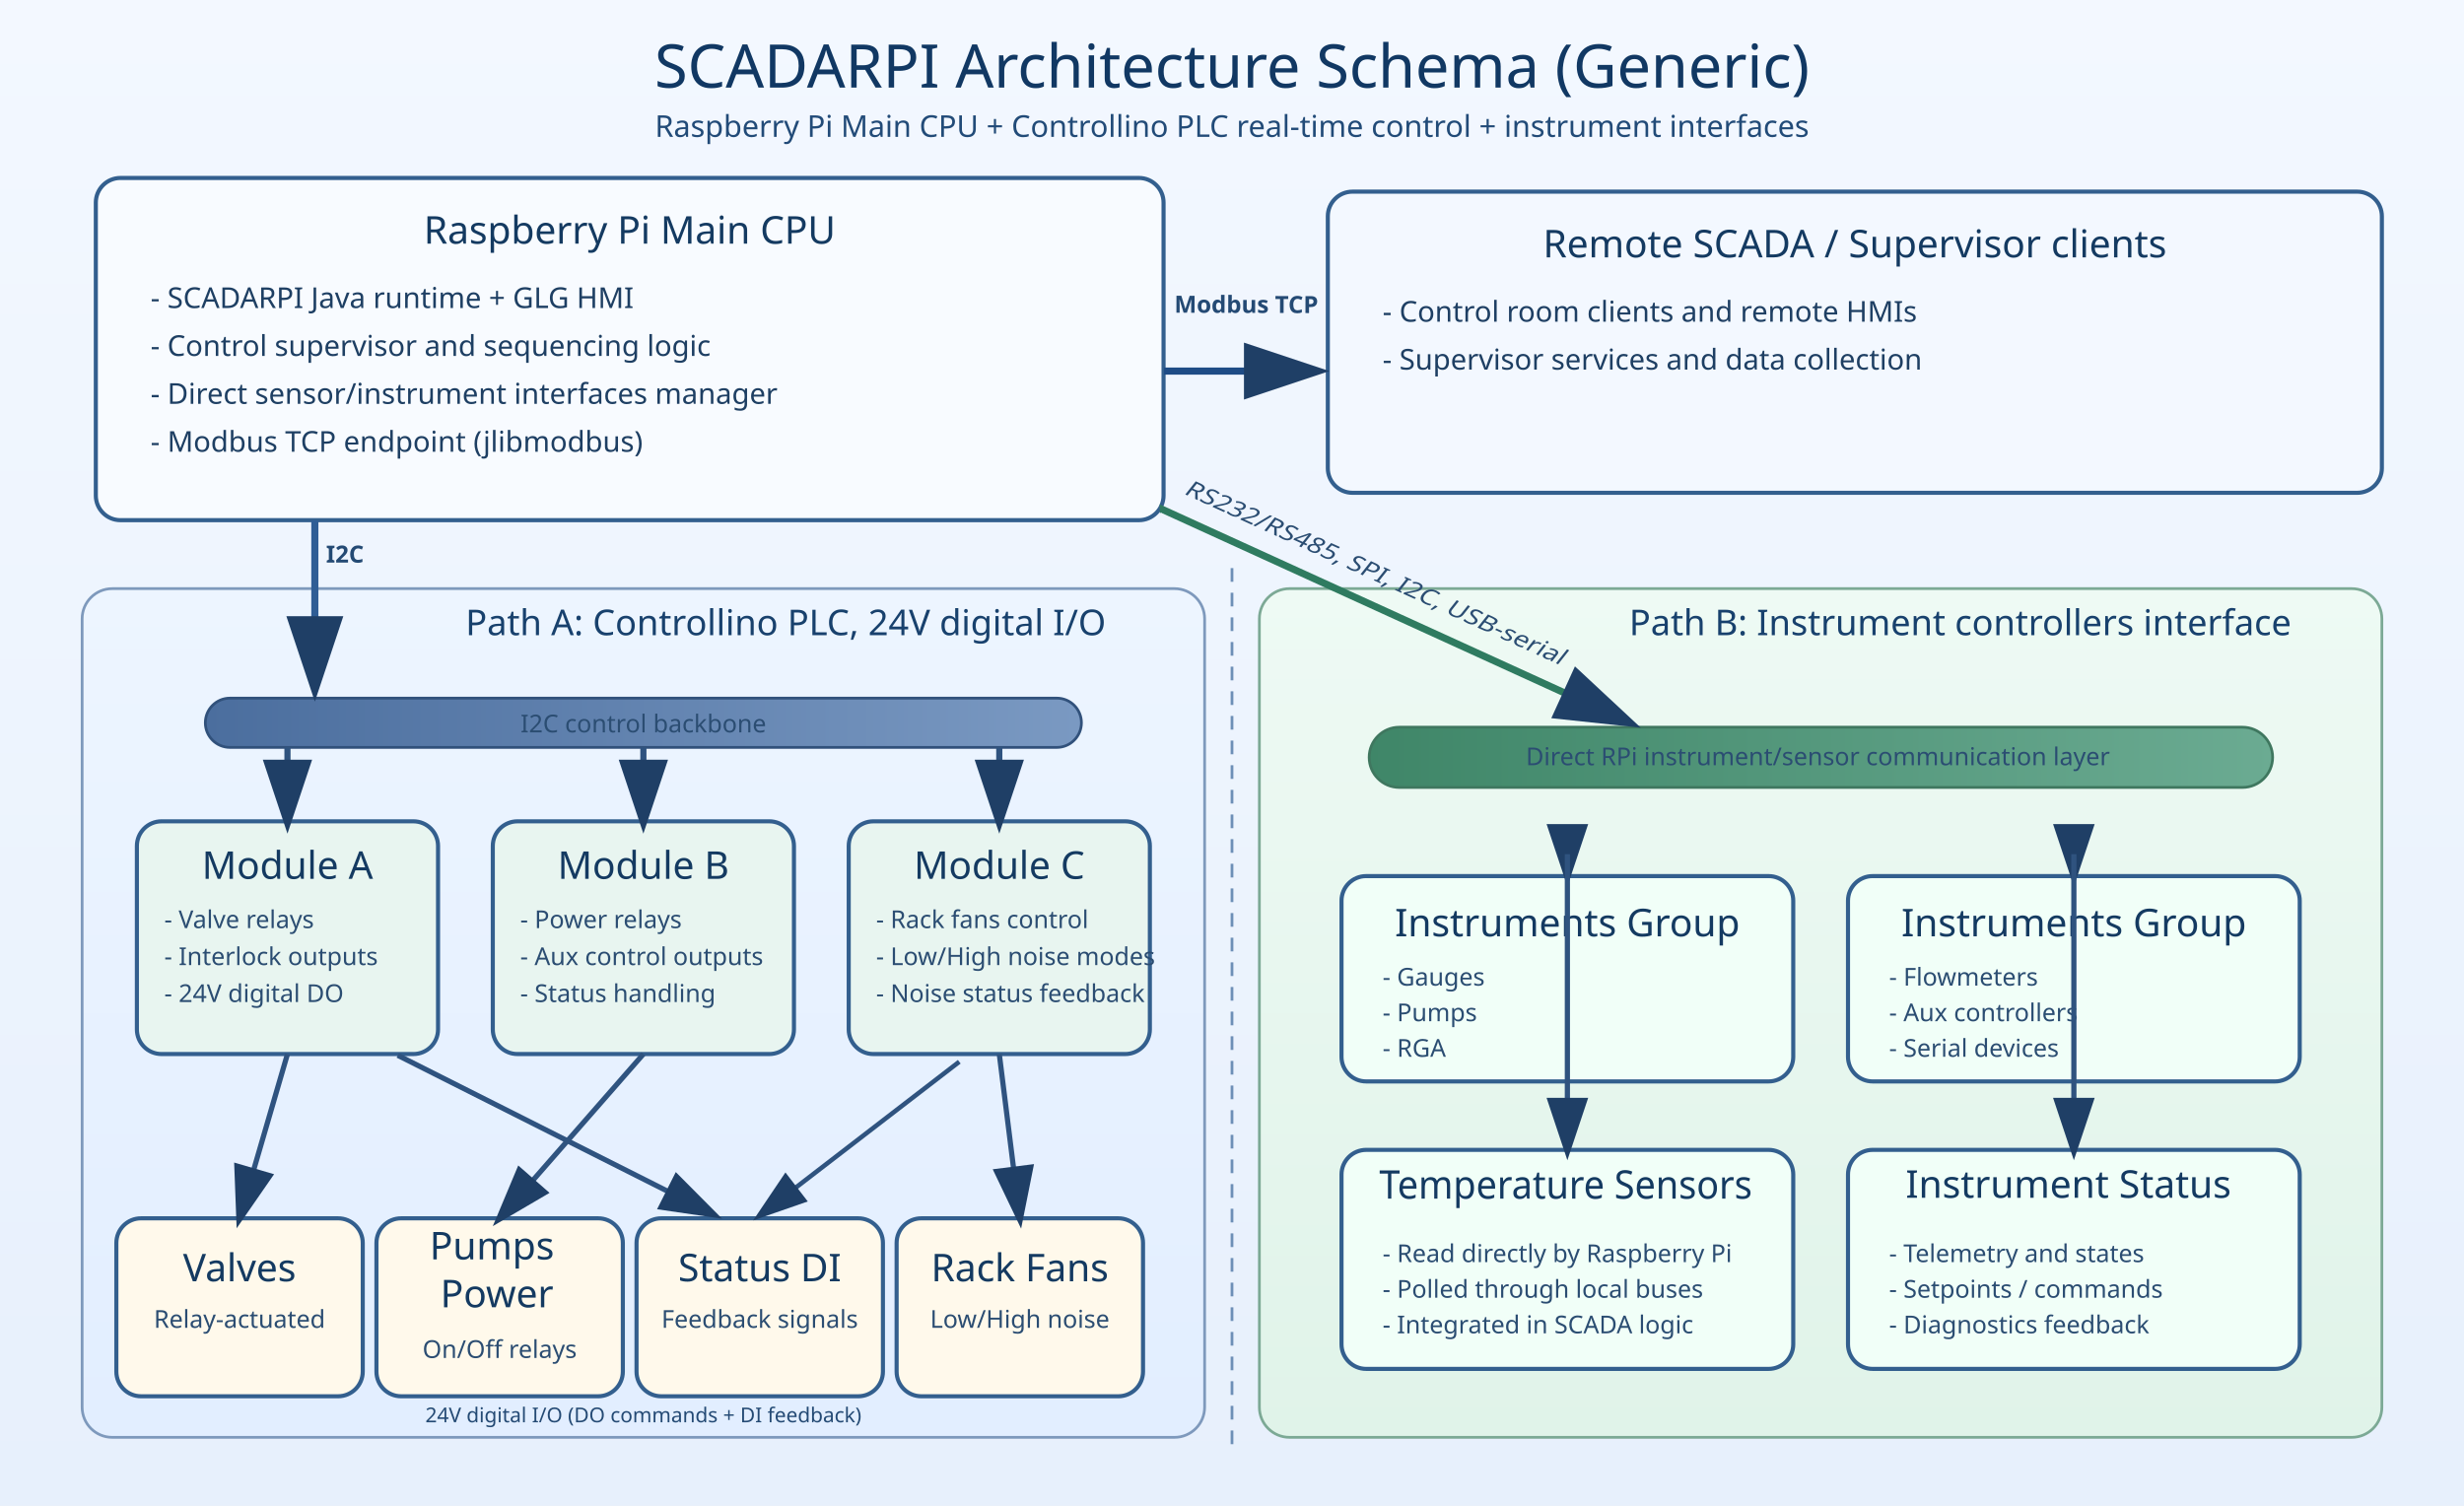
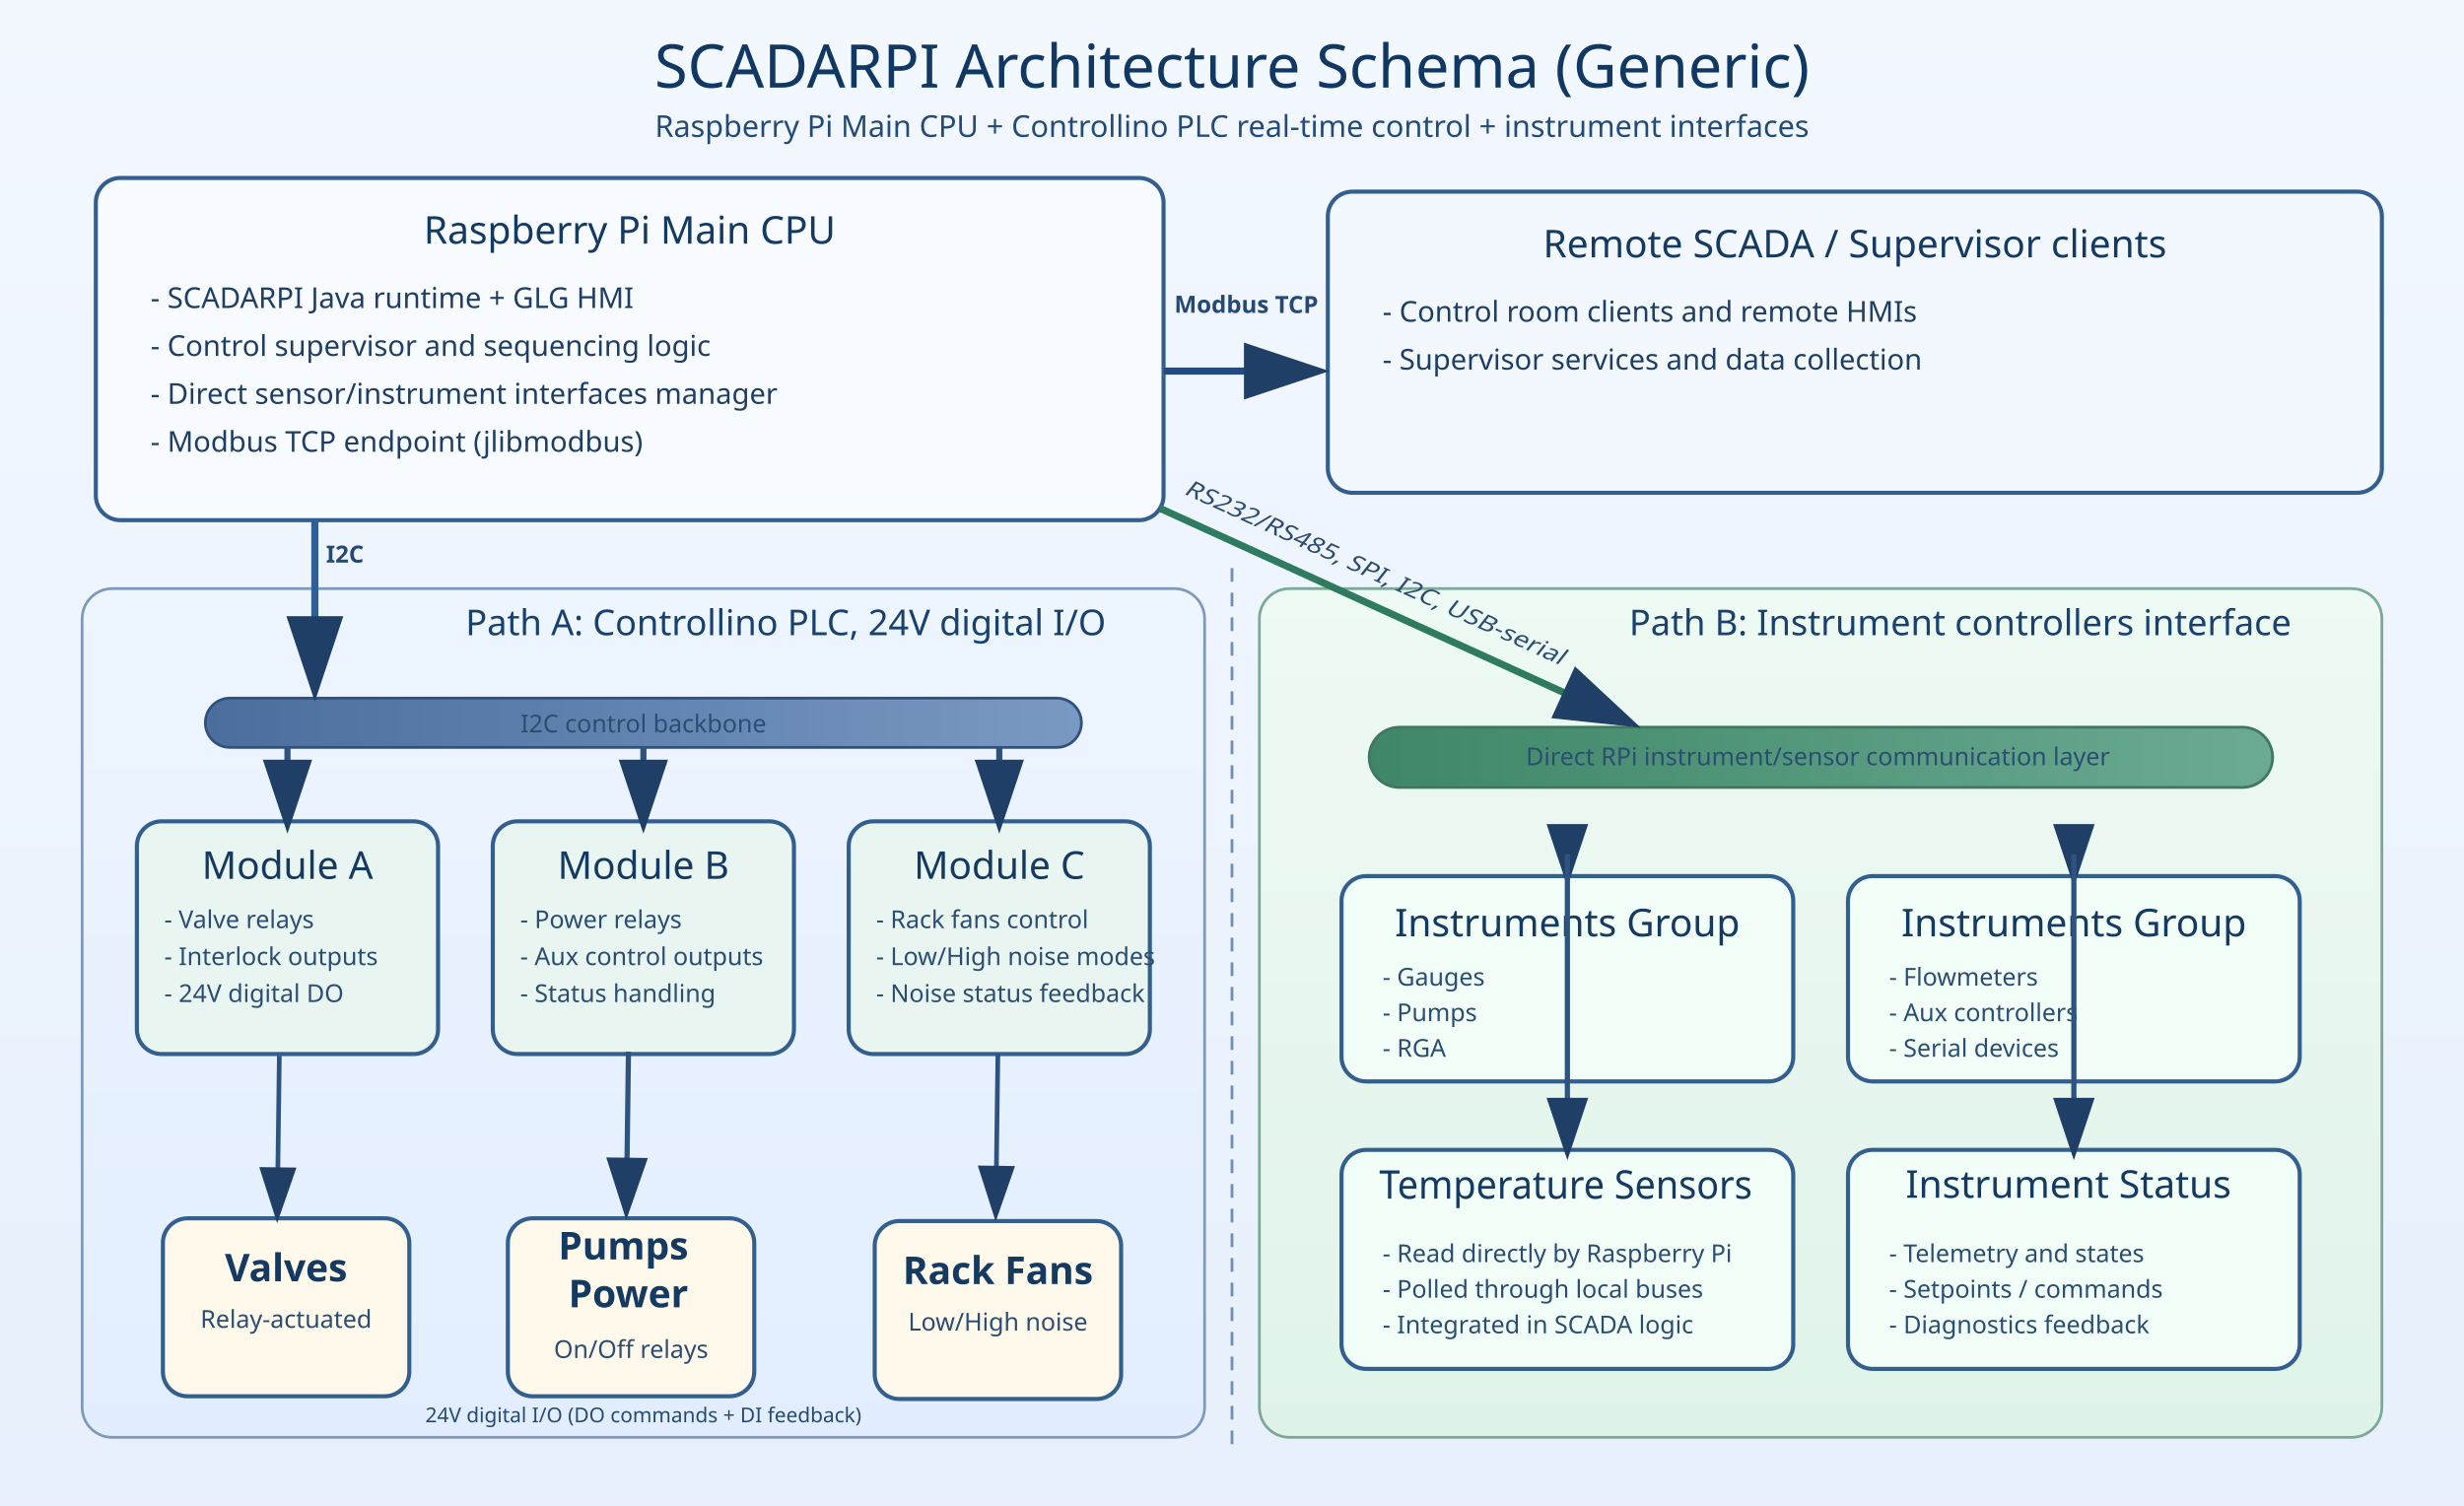
<svg xmlns="http://www.w3.org/2000/svg" width="1800" height="1100" viewBox="0 0 1800 1100" version="1.1" id="svg244">
  <defs id="defs32">
    <linearGradient id="bg" x1="0" y1="0" x2="0" y2="1">
      <stop offset="0%" stop-color="#f3f8ff" id="stop2" />
      <stop offset="100%" stop-color="#e7f0fc" id="stop4" />
    </linearGradient>
    <linearGradient id="ctrlLane" x1="0" y1="0" x2="0" y2="1">
      <stop offset="0%" stop-color="#edf5ff" id="stop7" />
      <stop offset="100%" stop-color="#e2eeff" id="stop9" />
    </linearGradient>
    <linearGradient id="instLane" x1="0" y1="0" x2="0" y2="1">
      <stop offset="0%" stop-color="#eefaf4" id="stop12" />
      <stop offset="100%" stop-color="#e0f3e9" id="stop14" />
    </linearGradient>
    <linearGradient id="i2cBus" x1="0" y1="0" x2="1" y2="0">
      <stop offset="0%" stop-color="#4b6e9e" id="stop17" />
      <stop offset="100%" stop-color="#7a99c2" id="stop19" />
    </linearGradient>
    <linearGradient id="instBus" x1="263.339" y1="2196.487" x2="437.844" y2="2196.487" gradientTransform="scale(3.793587,0.2636027)" gradientUnits="userSpaceOnUse">
      <stop offset="0%" stop-color="#3f8668" id="stop22" />
      <stop offset="100%" stop-color="#6bab92" id="stop24" />
    </linearGradient>
    <marker id="arrow" markerWidth="12" markerHeight="8" refX="10" refY="4" orient="auto">
      <polygon points="0,0 12,4 0,8" fill="#1f3f66" id="polygon27" />
    </marker>
    <style id="style30">
      .title { font: 700 44px "DejaVu Sans", Arial, sans-serif; fill: #113863; }
      .subtitle { font: 600 22px "DejaVu Sans", Arial, sans-serif; fill: #224b78; }
      .laneTitle { font: 700 26px "DejaVu Sans", Arial, sans-serif; fill: #18416d; }
      .head { font: 700 28px "DejaVu Sans", Arial, sans-serif; fill: #143a61; }
      .text { font: 500 21px "DejaVu Sans", Arial, sans-serif; fill: #1e3f63; }
      .small { font: 500 18px "DejaVu Sans", Arial, sans-serif; fill: #2b4d72; }
      .box { stroke: #335f8e; stroke-width: 3; rx: 18; ry: 18; }
      .rpi { fill: #f8fbff; }
      .remote { fill: #f3f8ff; }
      .laneL { fill: url(#ctrlLane); stroke: #7e99bc; stroke-width: 2; rx: 22; ry: 22; }
      .laneR { fill: url(#instLane); stroke: #7ca995; stroke-width: 2; rx: 22; ry: 22; }
      .plc { fill: #e8f5f0; }
      .field { fill: #fff9eb; }
      .inst { fill: #f1fff8; }
      .line { stroke: #2f537f; stroke-width: 4.5; fill: none; marker-end: url(#arrow); }
      .branch { stroke: #2f537f; stroke-width: 3.8; fill: none; marker-end: url(#arrow); }
      .flowNet { stroke: #1f4c86; stroke-width: 5.2; fill: none; marker-end: url(#arrow); }
      .flowI2C { stroke: #2f5d95; stroke-width: 5.2; fill: none; marker-end: url(#arrow); }
      .flowInst { stroke: #2f7b60; stroke-width: 5.2; fill: none; marker-end: url(#arrow); }
      .split { stroke: #6d8fb7; stroke-width: 2; stroke-dasharray: 10 8; }
      .tag { fill: #ffffff; stroke: #7f9cbc; stroke-width: 1.5; rx: 8; ry: 8; opacity: 0.96; }
      .tagText { font: 600 15px "DejaVu Sans", Arial, sans-serif; fill: #244a74; }
    </style>
    <marker id="arrow-3" markerWidth="12" markerHeight="8" refX="10" refY="4" orient="auto">
      <polygon points="12,4 0,8 0,0 " fill="#1f3f66" id="polygon27-6" />
    </marker>
    <marker id="arrow-5" markerWidth="12" markerHeight="8" refX="10" refY="4" orient="auto">
      <polygon points="12,4 0,8 0,0 " fill="#1f3f66" id="polygon27-3" />
    </marker>
+     <marker id="arrow-5-7" markerWidth="12" markerHeight="8" refX="10" refY="4" orient="auto">
+       <polygon points="0,8 0,0 12,4 " fill="#1f3f66" id="polygon27-3-4" />
+     </marker>
+     <marker id="arrow-2" markerWidth="12" markerHeight="8" refX="10" refY="4" orient="auto">
+       <polygon points="12,4 0,8 0,0 " fill="#1f3f66" id="polygon27-5" />
+     </marker>
+     <marker id="arrow-7" markerWidth="12" markerHeight="8" refX="10" refY="4" orient="auto">
+       <polygon points="12,4 0,8 0,0 " fill="#1f3f66" id="polygon27-4" />
+     </marker>
  </defs>
  <rect x="0" y="0" width="1800" height="1100" fill="url(#bg)" id="rect34" />
  <text class="title" x="900" y="64" text-anchor="middle" id="text36" style="-inkscape-font-specification:sans-serif;font-family:sans-serif;font-weight:normal;font-style:normal;font-stretch:normal;font-variant:normal">SCADARPI Architecture Schema (Generic)</text>
  <text class="subtitle" x="900" y="100" text-anchor="middle" id="text38" style="-inkscape-font-specification:sans-serif;font-family:sans-serif;font-weight:normal;font-style:normal;font-stretch:normal;font-variant:normal">Raspberry Pi Main CPU + Controllino PLC real-time control + instrument interfaces</text>
  <rect class="box rpi" x="70" y="130" width="780" height="250" id="rect40" />
  <text class="head" x="460" y="178" text-anchor="middle" id="text42" style="-inkscape-font-specification:sans-serif;font-family:sans-serif;font-weight:normal;font-style:normal;font-stretch:normal;font-variant:normal">Raspberry Pi Main CPU</text>
  <text class="text" x="110" y="225" id="text44" style="-inkscape-font-specification:sans-serif;font-family:sans-serif;font-weight:normal;font-style:normal;font-stretch:normal;font-variant:normal">- SCADARPI Java runtime + GLG HMI</text>
  <text class="text" x="110" y="260" id="text46" style="-inkscape-font-specification:sans-serif;font-family:sans-serif;font-weight:normal;font-style:normal;font-stretch:normal;font-variant:normal">- Control supervisor and sequencing logic</text>
  <text class="text" x="110" y="295" id="text48" style="-inkscape-font-specification:sans-serif;font-family:sans-serif;font-weight:normal;font-style:normal;font-stretch:normal;font-variant:normal">- Direct sensor/instrument interfaces manager</text>
  <text class="text" x="110" y="330" id="text50" style="-inkscape-font-specification:sans-serif;font-family:sans-serif;font-weight:normal;font-style:normal;font-stretch:normal;font-variant:normal">- Modbus TCP endpoint (jlibmodbus)</text>
  <rect class="box remote" x="970" y="140" width="770" height="220" id="rect52" />
  <text class="head" x="1355" y="188" text-anchor="middle" id="text54" style="font-style:normal;font-variant:normal;font-weight:normal;font-stretch:normal;font-size:28px;line-height:normal;font-family:sans-serif;-inkscape-font-specification:sans-serif">Remote SCADA / Supervisor clients</text>
  <text class="text" x="1010" y="235" id="text56" style="font-style:normal;font-variant:normal;font-weight:normal;font-stretch:normal;font-size:21px;line-height:normal;font-family:sans-serif;-inkscape-font-specification:sans-serif">- Control room clients and remote HMIs</text>
  <text class="text" x="1010" y="270" id="text58" style="font-style:normal;font-variant:normal;font-weight:normal;font-stretch:normal;font-size:21px;line-height:normal;font-family:sans-serif;-inkscape-font-specification:sans-serif">- Supervisor services and data collection</text>
  <path class="flowNet" d="M 850.358,271.087 H 960.733" id="path62" />
  <text class="tagText" x="911.03" y="226.08" text-anchor="middle" id="text66" transform="rotate(0.1570432)" style="font-style:normal;font-variant:normal;font-weight:600;font-stretch:normal;font-size:15px;line-height:normal;font-family:sans-serif;-inkscape-font-specification:sans-serif">
    <tspan style="font-size:17.333px" id="tspan736">Modbus TCP</tspan>
  </text>
  <line class="split" x1="900" y1="415" x2="900" y2="1060" id="line68" />
  <rect class="laneL" x="60" y="430" width="820" height="620" id="rect70" />
  <text class="laneTitle" x="574" y="464" text-anchor="middle" id="text72" style="font-style:normal;font-variant:normal;font-weight:normal;font-stretch:normal;font-size:26px;line-height:normal;font-family:sans-serif;-inkscape-font-specification:sans-serif">Path A: Controllino PLC, 24V digital I/O</text>
  <rect x="150" y="510" width="640" height="36" rx="18" ry="18" fill="url(#i2cBus)" stroke="#31517b" stroke-width="2" id="rect74" />
  <text class="small" x="470" y="535" text-anchor="middle" fill="#ffffff" id="text78" style="-inkscape-font-specification:sans-serif;font-family:sans-serif;font-weight:normal;font-style:normal;font-stretch:normal;font-variant:normal">I2C control backbone</text>
  <path class="flowI2C" d="M 230,380 V 502.148" id="path80" />
  <text class="tagText" x="252" y="411" text-anchor="middle" id="text84" style="font-style:normal;font-variant:normal;font-weight:600;font-stretch:normal;font-size:15px;line-height:normal;font-family:sans-serif;-inkscape-font-specification:sans-serif">
    <tspan style="font-size:17.333px" id="tspan734">I2C</tspan>
  </text>
  <rect class="box plc" x="100" y="600" width="220" height="170" id="rect90" />
  <text class="head" x="210" y="642" text-anchor="middle" id="text92" style="-inkscape-font-specification:sans-serif;font-family:sans-serif;font-weight:normal;font-style:normal;font-stretch:normal;font-variant:normal">Module A</text>
  <text class="small" x="120" y="678" id="text94" style="-inkscape-font-specification:sans-serif;font-family:sans-serif;font-weight:normal;font-style:normal;font-stretch:normal;font-variant:normal">- Valve relays</text>
  <text class="small" x="120" y="705" id="text96" style="-inkscape-font-specification:sans-serif;font-family:sans-serif;font-weight:normal;font-style:normal;font-stretch:normal;font-variant:normal">- Interlock outputs</text>
  <text class="small" x="120" y="732" id="text98" style="-inkscape-font-specification:sans-serif;font-family:sans-serif;font-weight:normal;font-style:normal;font-stretch:normal;font-variant:normal">- 24V digital DO</text>
  <rect class="box plc" x="360" y="600" width="220" height="170" id="rect100" />
  <text class="head" x="470" y="642" text-anchor="middle" id="text102" style="-inkscape-font-specification:sans-serif;font-family:sans-serif;font-weight:normal;font-style:normal;font-stretch:normal;font-variant:normal">Module B</text>
  <text class="small" x="380" y="678" id="text104" style="-inkscape-font-specification:sans-serif;font-family:sans-serif;font-weight:normal;font-style:normal;font-stretch:normal;font-variant:normal">- Power relays</text>
  <text class="small" x="380" y="705" id="text106" style="-inkscape-font-specification:sans-serif;font-family:sans-serif;font-weight:normal;font-style:normal;font-stretch:normal;font-variant:normal">- Aux control outputs</text>
  <text class="small" x="380" y="732" id="text108" style="-inkscape-font-specification:sans-serif;font-family:sans-serif;font-weight:normal;font-style:normal;font-stretch:normal;font-variant:normal">- Status handling</text>
  <rect class="box plc" x="620" y="600" width="220" height="170" id="rect110" />
  <text class="head" x="730" y="642" text-anchor="middle" id="text112" style="-inkscape-font-specification:sans-serif;font-family:sans-serif;font-weight:normal;font-style:normal;font-stretch:normal;font-variant:normal">Module C</text>
  <text class="small" x="640" y="678" id="text114" style="-inkscape-font-specification:sans-serif;font-family:sans-serif;font-weight:normal;font-style:normal;font-stretch:normal;font-variant:normal">- Rack fans control</text>
  <text class="small" x="640" y="705" id="text116" style="-inkscape-font-specification:sans-serif;font-family:sans-serif;font-weight:normal;font-style:normal;font-stretch:normal;font-variant:normal">- Low/High noise modes</text>
  <text class="small" x="640" y="732" id="text118" style="-inkscape-font-specification:sans-serif;font-family:sans-serif;font-weight:normal;font-style:normal;font-stretch:normal;font-variant:normal">- Noise status feedback</text>
  <path class="line" d="M210,546 L210,600" id="path120" />
  <path class="line" d="M470,546 L470,600" id="path122" />
  <path class="line" d="M730,546 L730,600" id="path124" />
-   <rect class="box field" x="85" y="890" width="180" height="130" id="rect126" />
-   <text class="head" x="175" y="936" text-anchor="middle" id="text128" style="-inkscape-font-specification:sans-serif;font-family:sans-serif;font-weight:normal;font-style:normal;font-stretch:normal;font-variant:normal">Valves</text>
-   <text class="small" x="175" y="970" text-anchor="middle" id="text130" style="-inkscape-font-specification:sans-serif;font-family:sans-serif;font-weight:normal;font-style:normal;font-stretch:normal;font-variant:normal">Relay-actuated</text>
-   <rect class="box field" x="275" y="890" width="180" height="130" id="rect132" />
-   <text class="head" x="363" y="920" text-anchor="middle" id="text134" style="font-style:normal;font-variant:normal;font-weight:normal;font-stretch:normal;font-size:28px;line-height:normal;font-family:sans-serif;-inkscape-font-specification:sans-serif">
-     <tspan id="tspan678" x="363" y="920">Pumps</tspan>
-     <tspan id="tspan680" x="363" y="955">Power</tspan>
+   <rect class="box field" x="119" y="890" width="180" height="130" id="rect126" />
+   <text class="head" x="209" y="936" text-anchor="middle" id="text128" style="font-style:normal;font-variant:normal;font-weight:700;font-stretch:normal;font-size:28px;line-height:normal;font-family:sans-serif;-inkscape-font-specification:sans-serif">Valves</text>
+   <text class="small" x="209" y="970" text-anchor="middle" id="text130" style="font-style:normal;font-variant:normal;font-weight:500;font-stretch:normal;font-size:18px;line-height:normal;font-family:sans-serif;-inkscape-font-specification:sans-serif">Relay-actuated</text>
+   <rect class="box field" x="371" y="890" width="180" height="130" id="rect132" />
+   <text class="head" x="459" y="920" text-anchor="middle" id="text134" style="font-style:normal;font-variant:normal;font-weight:700;font-stretch:normal;font-size:28px;line-height:normal;font-family:sans-serif;-inkscape-font-specification:sans-serif">
+     <tspan id="tspan678" x="459" y="920">Pumps</tspan>
+     <tspan id="tspan680" x="459" y="955">Power</tspan>
  </text>
-   <text class="small" x="365" y="992" text-anchor="middle" id="text136" style="font-style:normal;font-variant:normal;font-weight:normal;font-stretch:normal;font-size:18px;line-height:normal;font-family:sans-serif;-inkscape-font-specification:sans-serif">On/Off relays</text>
-   <rect class="box field" x="465" y="890" width="180" height="130" id="rect138" />
-   <text class="head" x="555" y="936" text-anchor="middle" id="text140" style="-inkscape-font-specification:sans-serif;font-family:sans-serif;font-weight:normal;font-style:normal;font-stretch:normal;font-variant:normal">Status DI</text>
-   <text class="small" x="555" y="970" text-anchor="middle" id="text142" style="-inkscape-font-specification:sans-serif;font-family:sans-serif;font-weight:normal;font-style:normal;font-stretch:normal;font-variant:normal">Feedback signals</text>
-   <rect class="box field" x="655" y="890" width="180" height="130" id="rect144" />
-   <text class="head" x="745" y="936" text-anchor="middle" id="text146" style="-inkscape-font-specification:sans-serif;font-family:sans-serif;font-weight:normal;font-style:normal;font-stretch:normal;font-variant:normal">Rack Fans</text>
-   <text class="small" x="745" y="970" text-anchor="middle" id="text148" style="-inkscape-font-specification:sans-serif;font-family:sans-serif;font-weight:normal;font-style:normal;font-stretch:normal;font-variant:normal">Low/High noise</text>
-   <path class="branch" d="M210,770 L175,890" id="path150" />
-   <path class="branch" d="M470,770 L365,890" id="path152" />
-   <path class="branch" d="M 290.576,770.935 520.768,886.888" id="path154" />
-   <path class="branch" d="M 700.772,775.627 555.444,887.48" id="path154-5" style="fill:none;stroke:#2f537f;stroke-width:3.343;marker-end:url(#arrow-5)" />
-   <path class="branch" d="M730,770 L745,890" id="path156" />
+   <text class="small" x="461" y="992" text-anchor="middle" id="text136" style="font-style:normal;font-variant:normal;font-weight:500;font-stretch:normal;font-size:18px;line-height:normal;font-family:sans-serif;-inkscape-font-specification:sans-serif">On/Off relays</text>
+   <rect class="box field" x="639" y="892" width="180" height="130" id="rect144" />
+   <text class="head" x="729" y="938" text-anchor="middle" id="text146" style="font-style:normal;font-variant:normal;font-weight:700;font-stretch:normal;font-size:28px;line-height:normal;font-family:sans-serif;-inkscape-font-specification:sans-serif">Rack Fans</text>
+   <text class="small" x="729" y="972" text-anchor="middle" id="text148" style="font-style:normal;font-variant:normal;font-weight:500;font-stretch:normal;font-size:18px;line-height:normal;font-family:sans-serif;-inkscape-font-specification:sans-serif">Low/High noise</text>
+   <path class="branch" d="m 459.106,768.22 -1.521,115.503" id="path152" />
+   <path class="branch" d="m 204.065,771.269 -1.521,115.503" id="path152-4" style="fill:none;stroke:#2f537f;stroke-width:3.4;marker-end:url(#arrow-2)" />
+   <path class="branch" d="M 728.969,770.139 727.449,885.642" id="path152-43" style="fill:none;stroke:#2f537f;stroke-width:3.4;marker-end:url(#arrow-7)" />
  <text class="tagText" x="470" y="1039" text-anchor="middle" id="text160" style="font-style:normal;font-variant:normal;font-weight:normal;font-stretch:normal;font-size:15px;line-height:normal;font-family:sans-serif;-inkscape-font-specification:sans-serif">24V digital I/O (DO commands + DI feedback)</text>
  <rect class="laneR" x="920" y="430" width="820" height="620" id="rect162" />
  <text class="laneTitle" x="1432" y="464" text-anchor="middle" id="text164" style="font-style:normal;font-variant:normal;font-weight:normal;font-stretch:normal;font-size:26px;line-height:normal;font-family:sans-serif;-inkscape-font-specification:sans-serif">Path B: Instrument controllers interface</text>
  <rect x="1000.198" y="531.232" width="660" height="44" rx="22" ry="22" fill="url(#instBus)" stroke="#3f775f" stroke-width="2" id="rect166" style="fill:url(#instBus)" />
  <text class="small" x="998.252" y="-32.714" text-anchor="middle" id="text168" style="font-style:normal;font-variant:normal;font-weight:500;font-stretch:normal;font-size:18px;line-height:normal;font-family:sans-serif;-inkscape-font-specification:sans-serif;stroke-width:0.748" transform="matrix(0.9843481,0.4484034,-0.5912029,0.7465882,0,0)">RS232/RS485, SPI, I2C, USB-serial</text>
  <text class="small" x="1328" y="559" text-anchor="middle" fill="#ffffff" id="text170" style="font-style:normal;font-variant:normal;font-weight:normal;font-stretch:normal;font-size:18px;line-height:normal;font-family:sans-serif;-inkscape-font-specification:sans-serif">Direct RPi instrument/sensor communication layer</text>
  <path class="flowInst" d="m 849.863,374.598 -0.024,-2.133 339.364,154.837" id="path172" />
  <rect class="box inst" x="980" y="640" width="330" height="150" id="rect178" />
  <text class="head" x="1145" y="684" text-anchor="middle" id="text180" style="font-style:normal;font-variant:normal;font-weight:normal;font-stretch:normal;font-size:28px;line-height:normal;font-family:sans-serif;-inkscape-font-specification:sans-serif">Instruments Group</text>
  <text class="small" x="1010" y="720" id="text182" style="-inkscape-font-specification:sans-serif;font-family:sans-serif;font-weight:normal;font-style:normal;font-stretch:normal;font-variant:normal">- Gauges</text>
  <text class="small" x="1010" y="746" id="text184" style="-inkscape-font-specification:sans-serif;font-family:sans-serif;font-weight:normal;font-style:normal;font-stretch:normal;font-variant:normal">- Pumps</text>
  <text class="small" x="1010" y="772" id="text186" style="-inkscape-font-specification:sans-serif;font-family:sans-serif;font-weight:normal;font-style:normal;font-stretch:normal;font-variant:normal">- RGA</text>
  <rect class="box inst" x="1350" y="640" width="330" height="150" id="rect188" />
  <text class="head" x="1515" y="684" text-anchor="middle" id="text190" style="font-style:normal;font-variant:normal;font-weight:normal;font-stretch:normal;font-size:28px;line-height:normal;font-family:sans-serif;-inkscape-font-specification:sans-serif">Instruments Group</text>
  <text class="small" x="1380" y="720" id="text192" style="-inkscape-font-specification:sans-serif;font-family:sans-serif;font-weight:normal;font-style:normal;font-stretch:normal;font-variant:normal">- Flowmeters</text>
  <text class="small" x="1380" y="746" id="text194" style="-inkscape-font-specification:sans-serif;font-family:sans-serif;font-weight:normal;font-style:normal;font-stretch:normal;font-variant:normal">- Aux controllers</text>
  <text class="small" x="1380" y="772" id="text196" style="-inkscape-font-specification:sans-serif;font-family:sans-serif;font-weight:normal;font-style:normal;font-stretch:normal;font-variant:normal">- Serial devices</text>
  <rect class="box inst" x="980" y="840" width="330" height="160" id="rect198" />
  <text class="head" x="1178.153" y="850.099" text-anchor="middle" id="text200" transform="scale(0.9708473,1.030028)" style="font-style:normal;font-variant:normal;font-weight:normal;font-stretch:normal;font-size:28px;line-height:normal;font-family:sans-serif;stroke-width:0.533;-inkscape-font-specification:sans-serif">Temperature Sensors</text>
  <text class="small" x="1010" y="922" id="text202" style="-inkscape-font-specification:sans-serif;font-family:sans-serif;font-weight:normal;font-style:normal;font-stretch:normal;font-variant:normal">- Read directly by Raspberry Pi</text>
  <text class="small" x="1010" y="948" id="text204" style="-inkscape-font-specification:sans-serif;font-family:sans-serif;font-weight:normal;font-style:normal;font-stretch:normal;font-variant:normal">- Polled through local buses</text>
  <text class="small" x="1010" y="974" id="text206" style="-inkscape-font-specification:sans-serif;font-family:sans-serif;font-weight:normal;font-style:normal;font-stretch:normal;font-variant:normal">- Integrated in SCADA logic</text>
  <rect class="box inst" x="1350" y="840" width="330" height="160" id="rect208" />
  <text class="head" x="1511" y="875" text-anchor="middle" id="text210" style="font-style:normal;font-variant:normal;font-weight:normal;font-stretch:normal;font-size:28px;line-height:normal;font-family:sans-serif;-inkscape-font-specification:sans-serif">Instrument Status</text>
  <text class="small" x="1380" y="922" id="text212" style="-inkscape-font-specification:sans-serif;font-family:sans-serif;font-weight:normal;font-style:normal;font-stretch:normal;font-variant:normal">- Telemetry and states</text>
  <text class="small" x="1380" y="948" id="text214" style="-inkscape-font-specification:sans-serif;font-family:sans-serif;font-weight:normal;font-style:normal;font-stretch:normal;font-variant:normal">- Setpoints / commands</text>
  <text class="small" x="1380" y="974" id="text216" style="-inkscape-font-specification:sans-serif;font-family:sans-serif;font-weight:normal;font-style:normal;font-stretch:normal;font-variant:normal">- Diagnostics feedback</text>
  <path class="branch" d="M1145,624 L1145,640" id="path218" />
  <path class="branch" d="M1515,624 L1515,640" id="path220" />
  <path class="branch" d="M1145,624 L1145,840" id="path222" />
  <path class="branch" d="M1515,624 L1515,840" id="path224" />
</svg>
